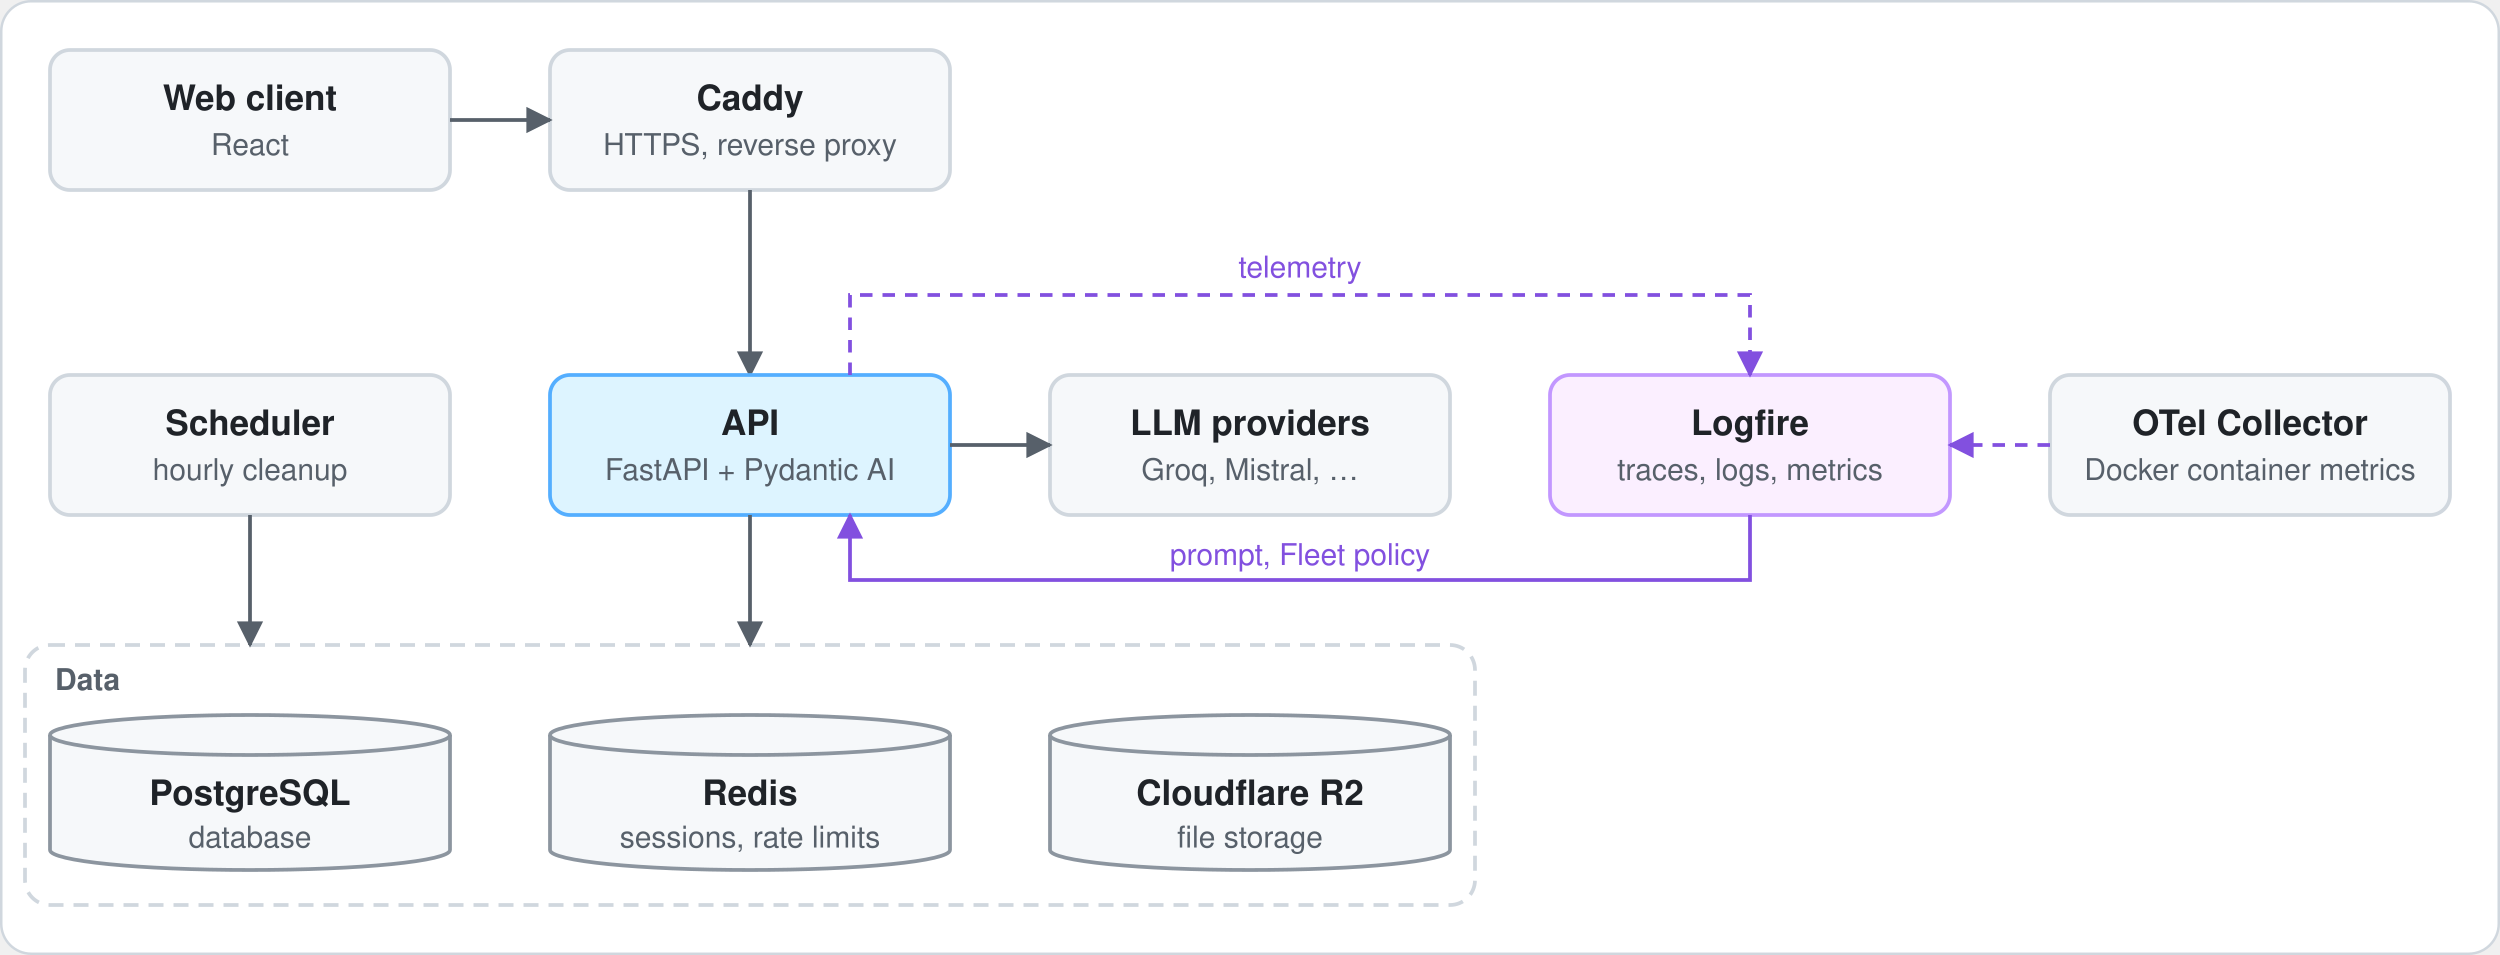
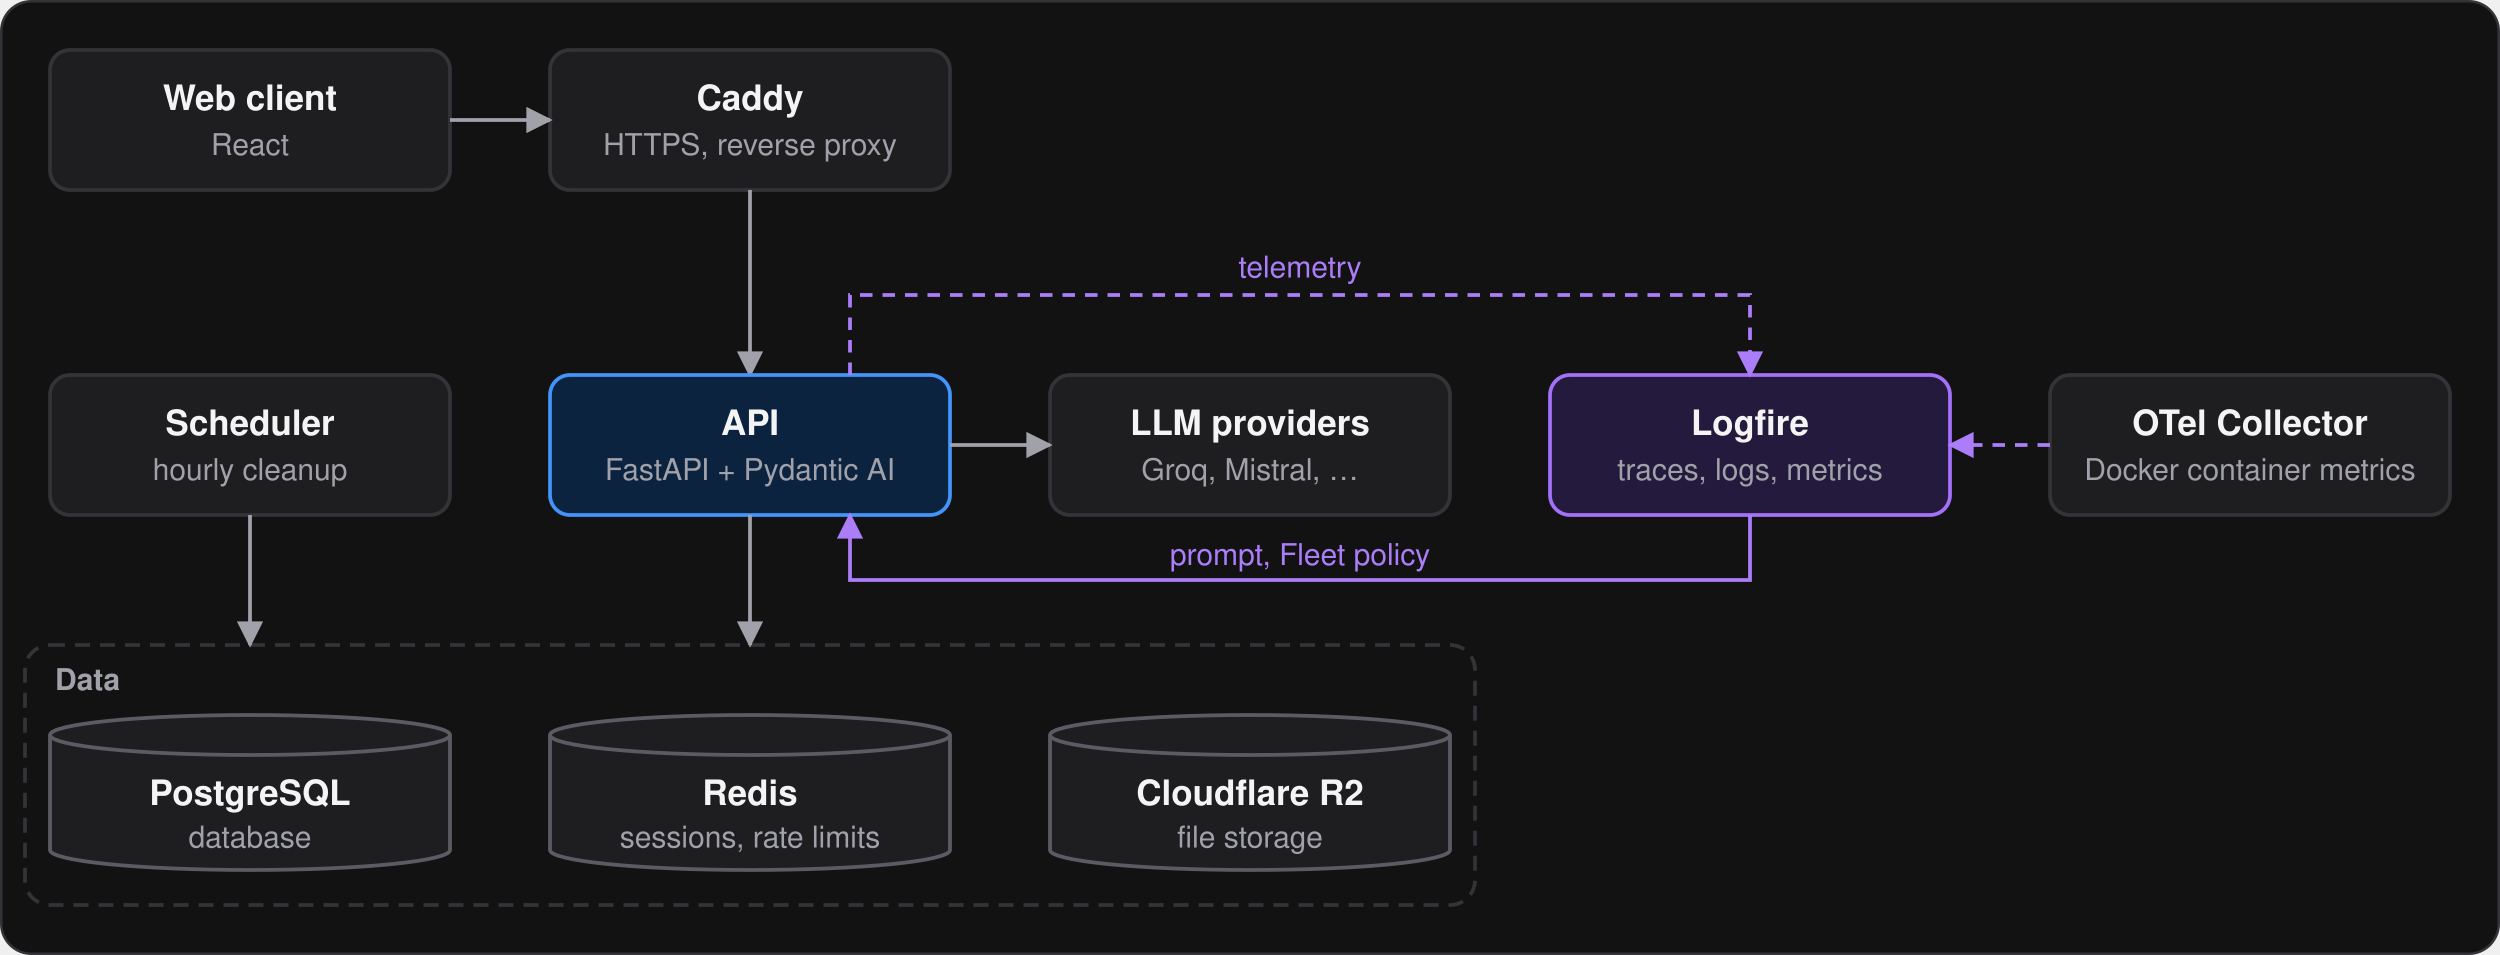
<svg xmlns="http://www.w3.org/2000/svg" viewBox="0 0 1000 382" width="1000" height="382" font-family="-apple-system, BlinkMacSystemFont, 'Segoe UI', Helvetica, Arial, sans-serif">
  <defs>
    <marker id="arrow" viewBox="0 0 10 10" refX="9" refY="5" markerWidth="7" markerHeight="7" orient="auto-start-reverse">
-       <path d="M0,0 L10,5 L0,10 z" fill="#57606a" />
+       <path d="M0,0 L10,5 L0,10 z" fill="#a1a1aa" />
    </marker>
    <marker id="arrow-purple" viewBox="0 0 10 10" refX="9" refY="5" markerWidth="7" markerHeight="7" orient="auto-start-reverse">
-       <path d="M0,0 L10,5 L0,10 z" fill="#8250df" />
+       <path d="M0,0 L10,5 L0,10 z" fill="#ab7df8" />
    </marker>
  </defs>
-   <rect x="0.5" y="0.5" width="999" height="381" rx="12" fill="#ffffff" stroke="#d0d7de" />
-   <rect x="20" y="20" width="160" height="56" rx="8" fill="#f6f8fa" stroke="#d0d7de" stroke-width="1.5" />
-   <text x="100" y="44" text-anchor="middle" font-size="14" font-weight="600" fill="#1f2328">Web client</text>
-   <text x="100" y="62" text-anchor="middle" font-size="12" fill="#57606a">React</text>
-   <rect x="220" y="20" width="160" height="56" rx="8" fill="#f6f8fa" stroke="#d0d7de" stroke-width="1.5" />
-   <text x="300" y="44" text-anchor="middle" font-size="14" font-weight="600" fill="#1f2328">Caddy</text>
-   <text x="300" y="62" text-anchor="middle" font-size="12" fill="#57606a">HTTPS, reverse proxy</text>
-   <line x1="180" y1="48" x2="220" y2="48" stroke="#57606a" stroke-width="1.5" marker-end="url(#arrow)" />
-   <line x1="300" y1="76" x2="300" y2="150" stroke="#57606a" stroke-width="1.5" marker-end="url(#arrow)" />
-   <rect x="20" y="150" width="160" height="56" rx="8" fill="#f6f8fa" stroke="#d0d7de" stroke-width="1.5" />
-   <text x="100" y="174" text-anchor="middle" font-size="14" font-weight="600" fill="#1f2328">Scheduler</text>
-   <text x="100" y="192" text-anchor="middle" font-size="12" fill="#57606a">hourly cleanup</text>
-   <rect x="220" y="150" width="160" height="56" rx="8" fill="#ddf4ff" stroke="#54aeff" stroke-width="1.5" />
-   <text x="300" y="174" text-anchor="middle" font-size="14" font-weight="600" fill="#1f2328">API</text>
-   <text x="300" y="192" text-anchor="middle" font-size="12" fill="#57606a">FastAPI + Pydantic AI</text>
-   <rect x="420" y="150" width="160" height="56" rx="8" fill="#f6f8fa" stroke="#d0d7de" stroke-width="1.5" />
-   <text x="500" y="174" text-anchor="middle" font-size="14" font-weight="600" fill="#1f2328">LLM providers</text>
-   <text x="500" y="192" text-anchor="middle" font-size="12" fill="#57606a">Groq, Mistral, …</text>
-   <rect x="620" y="150" width="160" height="56" rx="8" fill="#fbefff" stroke="#c297ff" stroke-width="1.5" />
-   <text x="700" y="174" text-anchor="middle" font-size="14" font-weight="600" fill="#1f2328">Logfire</text>
-   <text x="700" y="192" text-anchor="middle" font-size="12" fill="#57606a">traces, logs, metrics</text>
-   <rect x="820" y="150" width="160" height="56" rx="8" fill="#f6f8fa" stroke="#d0d7de" stroke-width="1.5" />
-   <text x="900" y="174" text-anchor="middle" font-size="14" font-weight="600" fill="#1f2328">OTel Collector</text>
-   <text x="900" y="192" text-anchor="middle" font-size="12" fill="#57606a">Docker container metrics</text>
-   <line x1="380" y1="178" x2="420" y2="178" stroke="#57606a" stroke-width="1.5" marker-end="url(#arrow)" />
-   <path d="M340,150 V118 H700 V150" fill="none" stroke="#8250df" stroke-width="1.5" stroke-dasharray="5 4" marker-end="url(#arrow-purple)" />
-   <text x="520" y="111" text-anchor="middle" font-size="12" fill="#8250df">telemetry</text>
-   <line x1="820" y1="178" x2="780" y2="178" stroke="#8250df" stroke-width="1.5" stroke-dasharray="5 4" marker-end="url(#arrow-purple)" />
-   <path d="M700,206 V232 H340 V206" fill="none" stroke="#8250df" stroke-width="1.5" marker-end="url(#arrow-purple)" />
-   <text x="520" y="226" text-anchor="middle" font-size="12" fill="#8250df">prompt, Fleet policy</text>
-   <rect x="10" y="258" width="580" height="104" rx="10" fill="none" stroke="#d0d7de" stroke-width="1.5" stroke-dasharray="6 4" />
-   <text x="22" y="276" font-size="12" font-weight="600" fill="#57606a">Data</text>
-   <line x1="100" y1="206" x2="100" y2="258" stroke="#57606a" stroke-width="1.5" marker-end="url(#arrow)" />
-   <line x1="300" y1="206" x2="300" y2="258" stroke="#57606a" stroke-width="1.5" marker-end="url(#arrow)" />
-   <path d="M20,294 V340 A80,8 0 0 0 180,340 V294" fill="#f6f8fa" stroke="#8c959f" stroke-width="1.5" />
-   <ellipse cx="100" cy="294" rx="80" ry="8" fill="#f6f8fa" stroke="#8c959f" stroke-width="1.5" />
-   <text x="100" y="322" text-anchor="middle" font-size="14" font-weight="600" fill="#1f2328">PostgreSQL</text>
-   <text x="100" y="339" text-anchor="middle" font-size="12" fill="#57606a">database</text>
-   <path d="M220,294 V340 A80,8 0 0 0 380,340 V294" fill="#f6f8fa" stroke="#8c959f" stroke-width="1.5" />
-   <ellipse cx="300" cy="294" rx="80" ry="8" fill="#f6f8fa" stroke="#8c959f" stroke-width="1.5" />
-   <text x="300" y="322" text-anchor="middle" font-size="14" font-weight="600" fill="#1f2328">Redis</text>
-   <text x="300" y="339" text-anchor="middle" font-size="12" fill="#57606a">sessions, rate limits</text>
-   <path d="M420,294 V340 A80,8 0 0 0 580,340 V294" fill="#f6f8fa" stroke="#8c959f" stroke-width="1.5" />
-   <ellipse cx="500" cy="294" rx="80" ry="8" fill="#f6f8fa" stroke="#8c959f" stroke-width="1.5" />
-   <text x="500" y="322" text-anchor="middle" font-size="14" font-weight="600" fill="#1f2328">Cloudflare R2</text>
-   <text x="500" y="339" text-anchor="middle" font-size="12" fill="#57606a">file storage</text>
+   <rect x="0.5" y="0.5" width="999" height="381" rx="12" fill="#121212" stroke="#333338" />
+   <rect x="20" y="20" width="160" height="56" rx="8" fill="#1e1e21" stroke="#333338" stroke-width="1.5" />
+   <text x="100" y="44" text-anchor="middle" font-size="14" font-weight="600" fill="#f4f4f5">Web client</text>
+   <text x="100" y="62" text-anchor="middle" font-size="12" fill="#a1a1aa">React</text>
+   <rect x="220" y="20" width="160" height="56" rx="8" fill="#1e1e21" stroke="#333338" stroke-width="1.5" />
+   <text x="300" y="44" text-anchor="middle" font-size="14" font-weight="600" fill="#f4f4f5">Caddy</text>
+   <text x="300" y="62" text-anchor="middle" font-size="12" fill="#a1a1aa">HTTPS, reverse proxy</text>
+   <line x1="180" y1="48" x2="220" y2="48" stroke="#a1a1aa" stroke-width="1.5" marker-end="url(#arrow)" />
+   <line x1="300" y1="76" x2="300" y2="150" stroke="#a1a1aa" stroke-width="1.5" marker-end="url(#arrow)" />
+   <rect x="20" y="150" width="160" height="56" rx="8" fill="#1e1e21" stroke="#333338" stroke-width="1.5" />
+   <text x="100" y="174" text-anchor="middle" font-size="14" font-weight="600" fill="#f4f4f5">Scheduler</text>
+   <text x="100" y="192" text-anchor="middle" font-size="12" fill="#a1a1aa">hourly cleanup</text>
+   <rect x="220" y="150" width="160" height="56" rx="8" fill="#0c2340" stroke="#4493f8" stroke-width="1.5" />
+   <text x="300" y="174" text-anchor="middle" font-size="14" font-weight="600" fill="#f4f4f5">API</text>
+   <text x="300" y="192" text-anchor="middle" font-size="12" fill="#a1a1aa">FastAPI + Pydantic AI</text>
+   <rect x="420" y="150" width="160" height="56" rx="8" fill="#1e1e21" stroke="#333338" stroke-width="1.5" />
+   <text x="500" y="174" text-anchor="middle" font-size="14" font-weight="600" fill="#f4f4f5">LLM providers</text>
+   <text x="500" y="192" text-anchor="middle" font-size="12" fill="#a1a1aa">Groq, Mistral, …</text>
+   <rect x="620" y="150" width="160" height="56" rx="8" fill="#241a3d" stroke="#a371f7" stroke-width="1.5" />
+   <text x="700" y="174" text-anchor="middle" font-size="14" font-weight="600" fill="#f4f4f5">Logfire</text>
+   <text x="700" y="192" text-anchor="middle" font-size="12" fill="#a1a1aa">traces, logs, metrics</text>
+   <rect x="820" y="150" width="160" height="56" rx="8" fill="#1e1e21" stroke="#333338" stroke-width="1.5" />
+   <text x="900" y="174" text-anchor="middle" font-size="14" font-weight="600" fill="#f4f4f5">OTel Collector</text>
+   <text x="900" y="192" text-anchor="middle" font-size="12" fill="#a1a1aa">Docker container metrics</text>
+   <line x1="380" y1="178" x2="420" y2="178" stroke="#a1a1aa" stroke-width="1.5" marker-end="url(#arrow)" />
+   <path d="M340,150 V118 H700 V150" fill="none" stroke="#ab7df8" stroke-width="1.5" stroke-dasharray="5 4" marker-end="url(#arrow-purple)" />
+   <text x="520" y="111" text-anchor="middle" font-size="12" fill="#ab7df8">telemetry</text>
+   <line x1="820" y1="178" x2="780" y2="178" stroke="#ab7df8" stroke-width="1.5" stroke-dasharray="5 4" marker-end="url(#arrow-purple)" />
+   <path d="M700,206 V232 H340 V206" fill="none" stroke="#ab7df8" stroke-width="1.5" marker-end="url(#arrow-purple)" />
+   <text x="520" y="226" text-anchor="middle" font-size="12" fill="#ab7df8">prompt, Fleet policy</text>
+   <rect x="10" y="258" width="580" height="104" rx="10" fill="none" stroke="#333338" stroke-width="1.5" stroke-dasharray="6 4" />
+   <text x="22" y="276" font-size="12" font-weight="600" fill="#a1a1aa">Data</text>
+   <line x1="100" y1="206" x2="100" y2="258" stroke="#a1a1aa" stroke-width="1.5" marker-end="url(#arrow)" />
+   <line x1="300" y1="206" x2="300" y2="258" stroke="#a1a1aa" stroke-width="1.5" marker-end="url(#arrow)" />
+   <path d="M20,294 V340 A80,8 0 0 0 180,340 V294" fill="#1e1e21" stroke="#5b5b63" stroke-width="1.5" />
+   <ellipse cx="100" cy="294" rx="80" ry="8" fill="#1e1e21" stroke="#5b5b63" stroke-width="1.5" />
+   <text x="100" y="322" text-anchor="middle" font-size="14" font-weight="600" fill="#f4f4f5">PostgreSQL</text>
+   <text x="100" y="339" text-anchor="middle" font-size="12" fill="#a1a1aa">database</text>
+   <path d="M220,294 V340 A80,8 0 0 0 380,340 V294" fill="#1e1e21" stroke="#5b5b63" stroke-width="1.5" />
+   <ellipse cx="300" cy="294" rx="80" ry="8" fill="#1e1e21" stroke="#5b5b63" stroke-width="1.5" />
+   <text x="300" y="322" text-anchor="middle" font-size="14" font-weight="600" fill="#f4f4f5">Redis</text>
+   <text x="300" y="339" text-anchor="middle" font-size="12" fill="#a1a1aa">sessions, rate limits</text>
+   <path d="M420,294 V340 A80,8 0 0 0 580,340 V294" fill="#1e1e21" stroke="#5b5b63" stroke-width="1.5" />
+   <ellipse cx="500" cy="294" rx="80" ry="8" fill="#1e1e21" stroke="#5b5b63" stroke-width="1.5" />
+   <text x="500" y="322" text-anchor="middle" font-size="14" font-weight="600" fill="#f4f4f5">Cloudflare R2</text>
+   <text x="500" y="339" text-anchor="middle" font-size="12" fill="#a1a1aa">file storage</text>
</svg>
